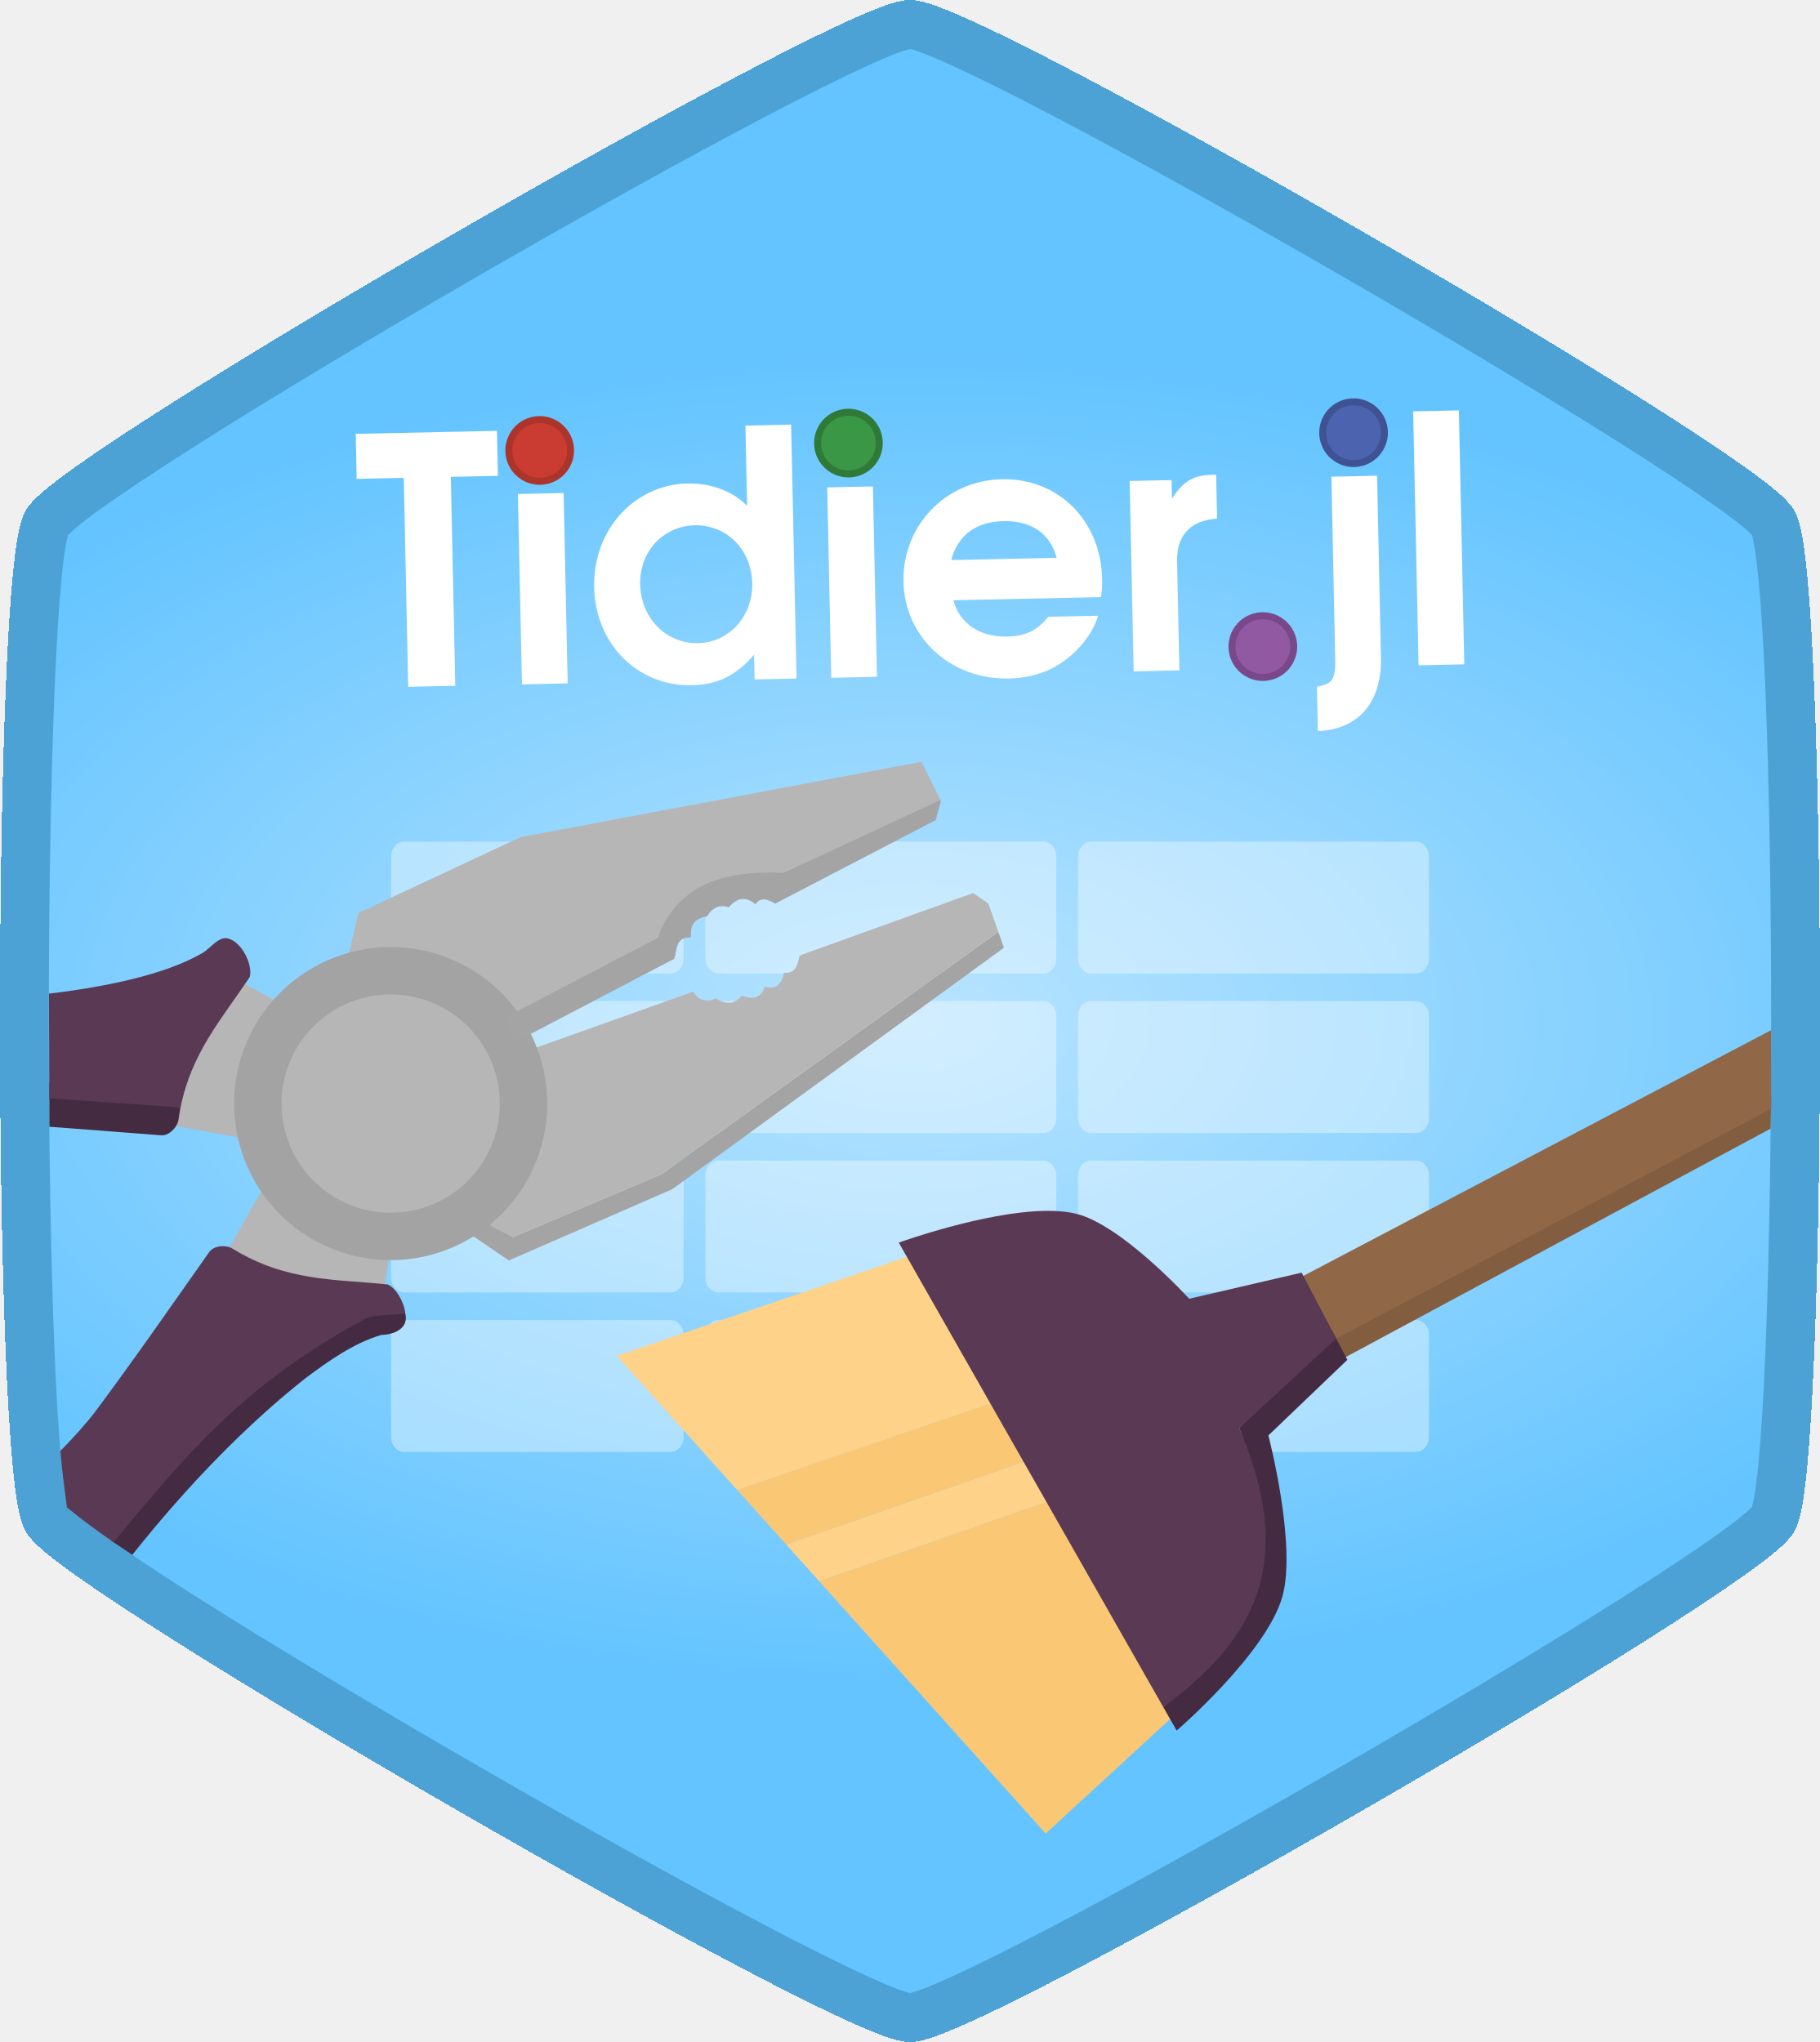
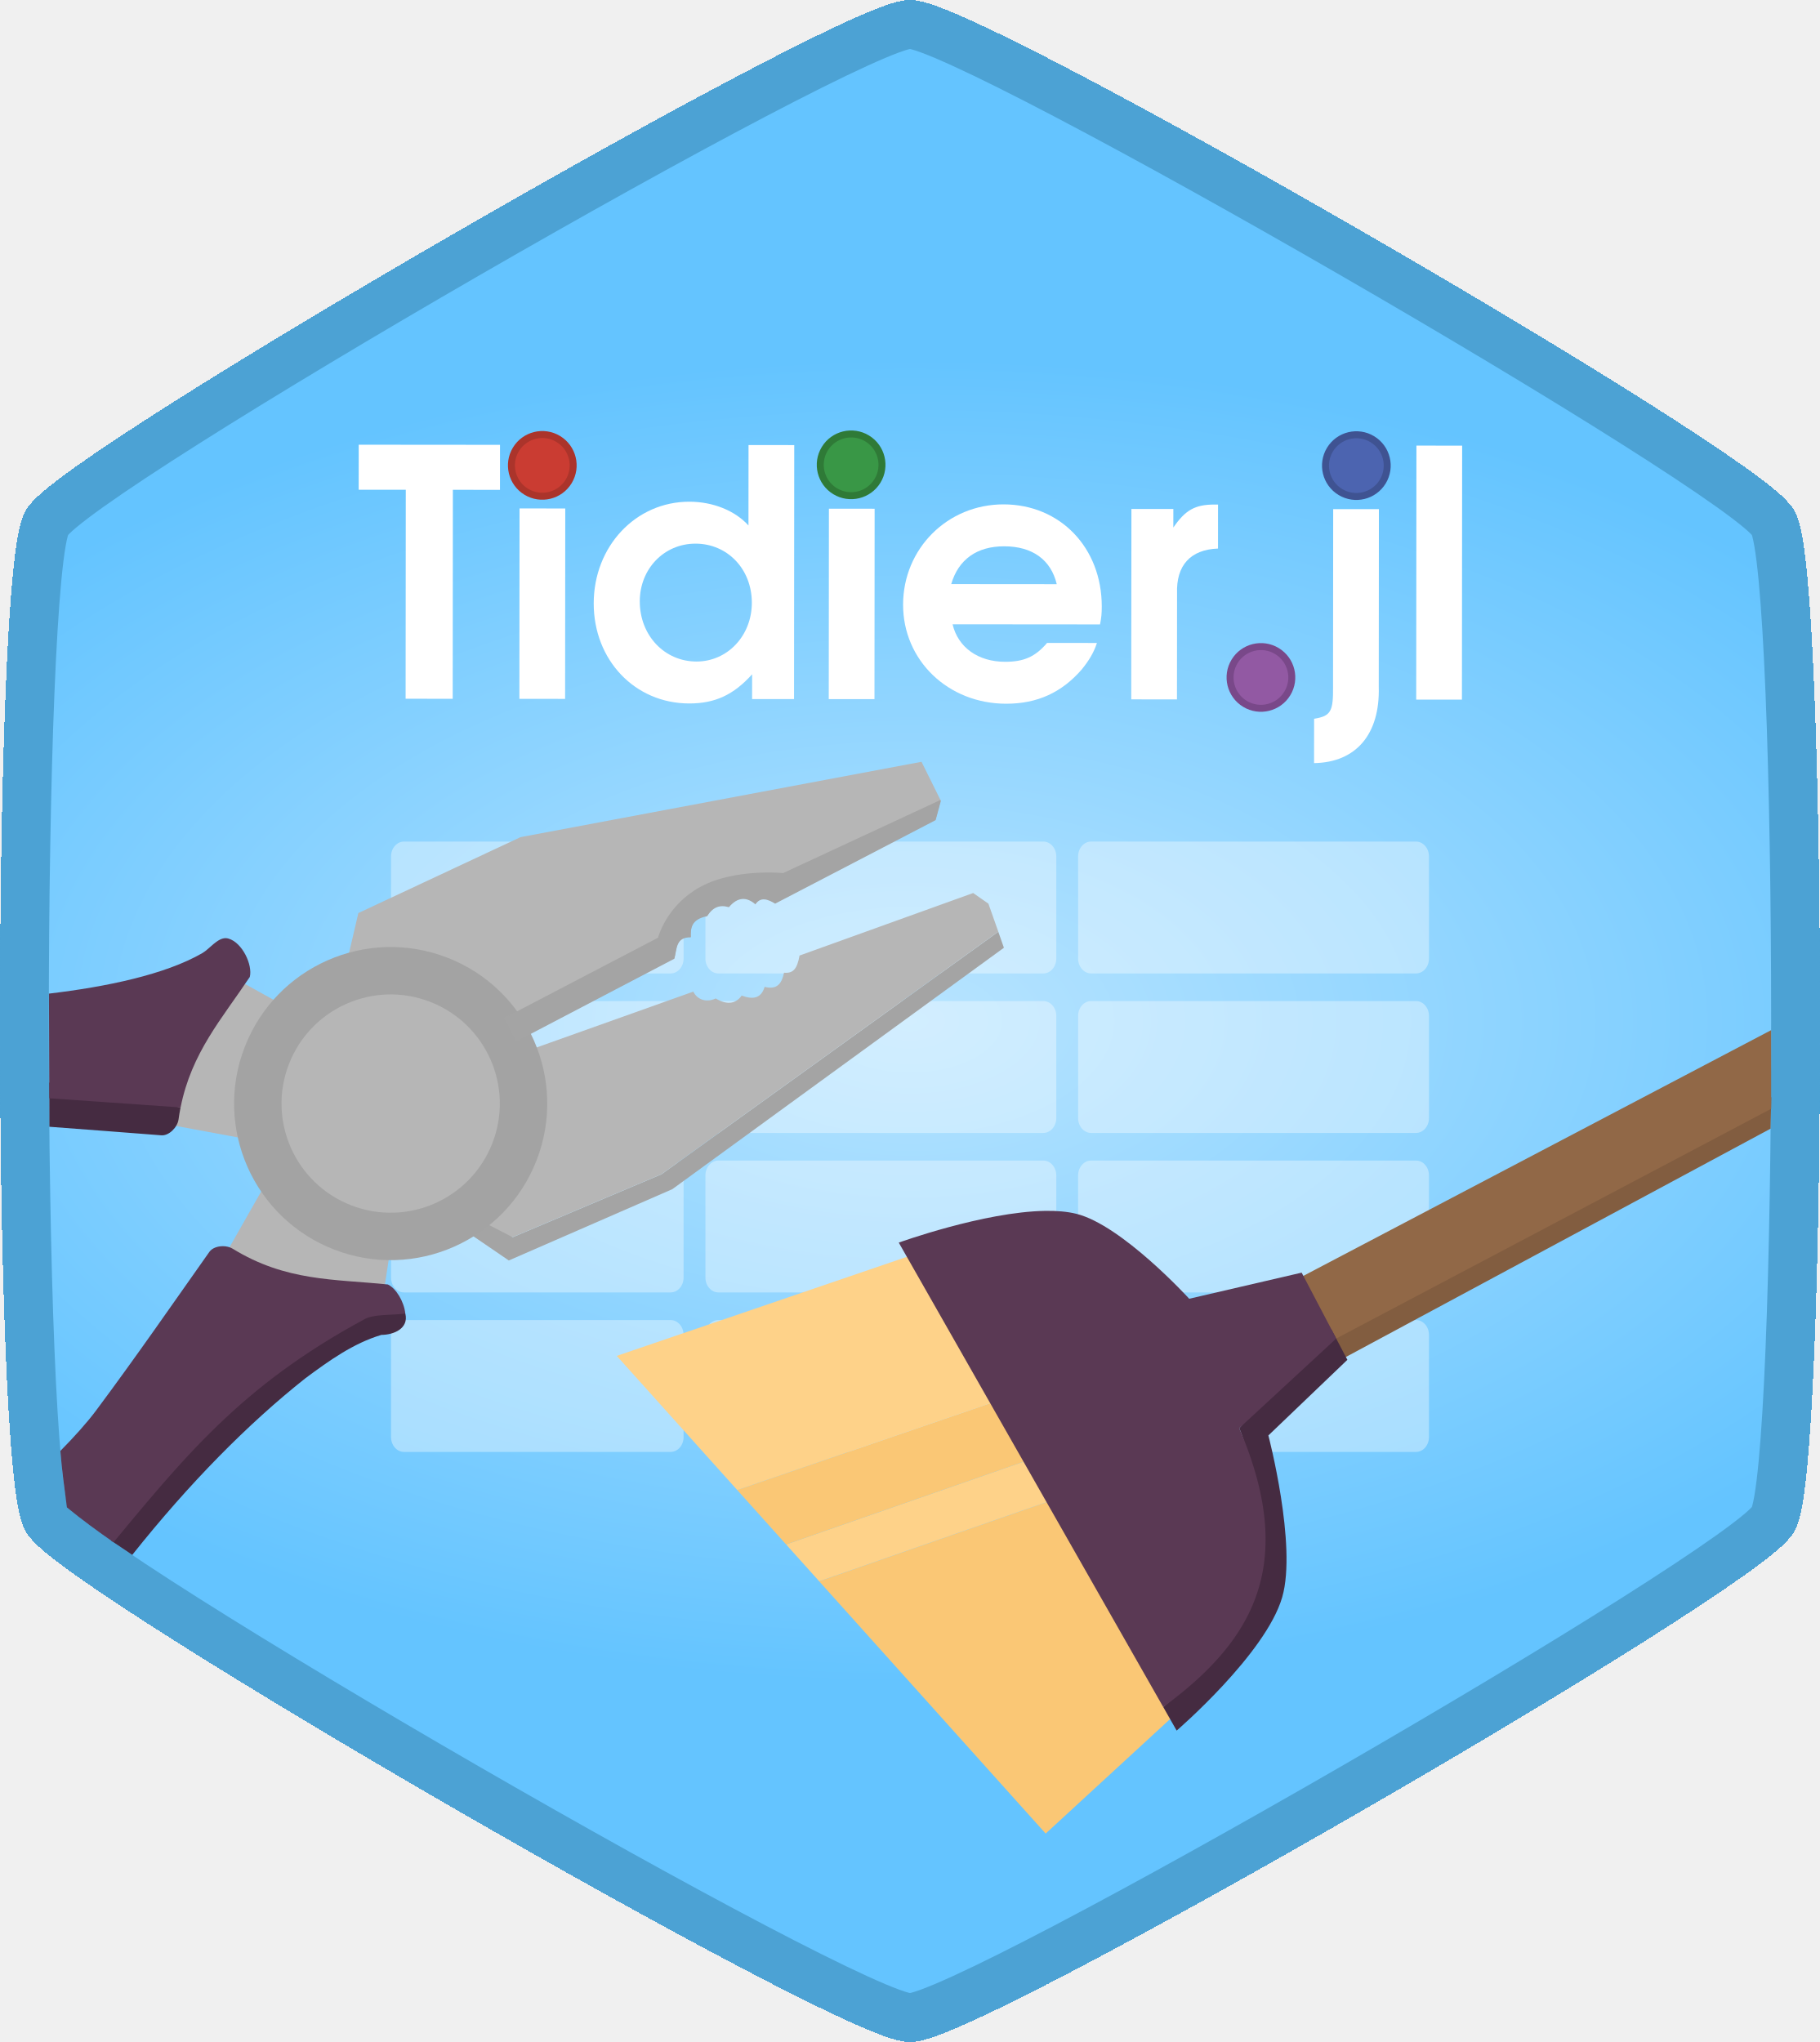
<svg xmlns="http://www.w3.org/2000/svg" xmlns:xlink="http://www.w3.org/1999/xlink" width="83.448mm" height="93.636mm" viewBox="0 0 83.448 93.636" version="1.1" id="svg5" xml:space="preserve">
  <defs id="defs2">
    <rect x="31.671" y="-63.965" width="161.68" height="54.831" id="rect6832" />
    <linearGradient id="linearGradient5116">
      <stop style="stop-color:#b8e4ff;stop-opacity:1;" offset="0" id="stop5112" />
      <stop style="stop-color:#64c4ff;stop-opacity:1;" offset="1" id="stop5114" />
    </linearGradient>
    <filter style="color-interpolation-filters:sRGB" id="filter9172" x="-0.014" y="-0.012" width="1.028" height="1.025">
      <feColorMatrix values="1 0 0 0 0 0 1 0 0 0 0 0 1 0 0 0 0 0 1000 -500 " id="feColorMatrix9170" />
    </filter>
    <filter style="color-interpolation-filters:sRGB" id="filter9172-6" x="-0.744" y="-0.661" width="2.488" height="2.322">
      <feColorMatrix values="1 0 0 0 0 0 1 0 0 0 0 0 1 0 0 0 0 0 1000 -500 " id="feColorMatrix9170-3" result="fbSourceGraphic" />
      <feColorMatrix result="fbSourceGraphicAlpha" in="fbSourceGraphic" values="0 0 0 -1 0 0 0 0 -1 0 0 0 0 -1 0 0 0 0 1 0" id="feColorMatrix9503" />
      <feGaussianBlur id="feGaussianBlur9505" result="result8" stdDeviation="23.421" in="fbSourceGraphic" />
      <feTurbulence id="feTurbulence9507" baseFrequency="0.015" numOctaves="2" type="fractalNoise" result="result7" seed="20" />
      <feComposite in2="result8" id="feComposite9509" in="fbSourceGraphic" operator="in" result="result6" />
      <feComposite in2="result7" id="feComposite9511" in="result6" operator="arithmetic" result="result2" k3="1" k1="0" k2="0" k4="0" />
      <feComposite in2="result6" id="feComposite9513" operator="in" in="result2" result="fbSourceGraphic" />
      <feComposite in2="fbSourceGraphic" id="feComposite9515" in="fbSourceGraphic" k2="2.5" operator="arithmetic" k1="0" k3="0" k4="0" />
    </filter>
    <linearGradient id="linearGradient1233">
      <stop id="stop1229" offset="0" style="stop-color:#838383;stop-opacity:1;" />
      <stop id="stop1231" offset="1" style="stop-color:#fefefe;stop-opacity:1" />
    </linearGradient>
    <filter color-interpolation-filters="sRGB" filterUnits="objectBoundingBox" height="1.108" width="1.084" y="-0.045" x="-0.042" id="Tzcz4vEdmITS7wQ3AsSx9hYNK6Mdtix6">
      <feGaussianBlur id="feGaussianBlur2" stdDeviation="4.294" in="SourceGraphic" />
      <feOffset id="feOffset4" result="pf_100_offsetBlur" dy="4" dx="0" />
      <feFlood id="feFlood6" flood-opacity="0.4" flood-color="#000000" />
      <feComposite id="feComposite8" result="pf_100_dropShadow" operator="in" in2="pf_100_offsetBlur" />
      <feBlend id="feBlend10" mode="normal" in2="pf_100_dropShadow" in="SourceGraphic" />
    </filter>
    <linearGradient gradientUnits="userSpaceOnUse" gradientTransform="matrix(244.6483,0,0,228.3384,1.352723,283.6432)" y2="0" x2="0.5" y1="1" x1="0.5" id="_lgradient_0-2">
      <stop id="stop15-9" style="stop-color:rgb(77,77,77)" stop-opacity="1" offset="0%" />
      <stop id="stop17-1" style="stop-color:rgb(51,51,51)" stop-opacity="1" offset="100%" />
    </linearGradient>
    <linearGradient gradientUnits="userSpaceOnUse" y2="-187.655" x2="594.392" y1="-187.655" x1="242.26" id="linearGradient1235" xlink:href="#linearGradient902" />
    <linearGradient y2="-385.173" x2="507.677" y1="263.901" x1="418.455" gradientUnits="userSpaceOnUse" id="linearGradient1237" xlink:href="#linearGradient902" />
    <linearGradient gradientUnits="userSpaceOnUse" gradientTransform="matrix(244.65,0,0,228.34,5.68,11.95)" y2="1" x2="0.517" y1="0" x1="0.517" id="linearGradient1366">
      <stop id="stop23-6" style="stop-color:rgb(255,255,255)" stop-opacity="1" offset="0%" />
      <stop id="stop25-1" style="stop-color:rgb(255,255,255)" stop-opacity="0.098" offset="12.5%" />
      <stop id="stop27-0" style="stop-color:rgb(0,0,0)" stop-opacity="0.098" offset="92.5%" />
      <stop id="stop29-6" style="stop-color:rgb(0,0,0)" stop-opacity="0.498" offset="100%" />
    </linearGradient>
    <filter id="filter890" style="color-interpolation-filters:sRGB">
      <feFlood id="feFlood880" result="flood" flood-color="rgb(0,0,0)" flood-opacity="0.498" />
      <feComposite id="feComposite882" result="composite1" operator="in" in2="SourceGraphic" in="flood" />
      <feGaussianBlur id="feGaussianBlur884" result="blur" stdDeviation="5.2" in="composite1" />
      <feOffset id="feOffset886" result="offset" dy="3" dx="2.8" />
      <feComposite id="feComposite888" result="composite2" operator="over" in2="offset" in="SourceGraphic" />
    </filter>
    <linearGradient id="linearGradient902" x1="0.181" y1="-0.028" x2="0.898" y2="0.881" gradientTransform="matrix(200,0,0,185,28,34)" gradientUnits="userSpaceOnUse">
      <stop offset="0%" stop-color="#f2f2f2" id="stop898" />
      <stop offset="100%" stop-color="#f9f9f9" id="stop900" />
    </linearGradient>
    <filter id="filter890-3" style="color-interpolation-filters:sRGB">
      <feFlood id="feFlood880-6" result="flood" flood-color="rgb(0,0,0)" flood-opacity="0.498" />
      <feComposite id="feComposite882-7" result="composite1" operator="in" in2="SourceGraphic" in="flood" />
      <feGaussianBlur id="feGaussianBlur884-5" result="blur" stdDeviation="5.2" in="composite1" />
      <feOffset id="feOffset886-3" result="offset" dy="3" dx="2.8" />
      <feComposite id="feComposite888-5" result="composite2" operator="over" in2="offset" in="SourceGraphic" />
    </filter>
    <linearGradient id="_lgradient_0-3" x1="0.5" y1="1" x2="0.5" y2="0" gradientTransform="matrix(244.6483,0,0,228.3384,5.68,11.95)" gradientUnits="userSpaceOnUse">
      <stop offset="0%" stop-opacity="1" style="stop-color:rgb(77,77,77)" id="stop15-6" />
      <stop offset="100%" stop-opacity="1" style="stop-color:rgb(51,51,51)" id="stop17-7" />
    </linearGradient>
    <radialGradient xlink:href="#linearGradient5116" id="radialGradient5120-2" cx="39.333" cy="46.897" fx="39.333" fy="46.897" r="37.779" gradientTransform="matrix(1.339872,0,0,0.748251,-13.36833,11.80631)" gradientUnits="userSpaceOnUse" />
    <filter style="color-interpolation-filters:sRGB" id="filter9172-9" x="-0.014" y="-0.012" width="1.028" height="1.025">
      <feColorMatrix values="1 0 0 0 0 0 1 0 0 0 0 0 1 0 0 0 0 0 1000 -500 " id="feColorMatrix9170-7" />
    </filter>
    <rect x="31.671" y="-63.965" width="161.68" height="54.831" id="rect6832-3" />
    <filter style="color-interpolation-filters:sRGB" id="filter9172-5" x="-0.014" y="-0.012" width="1.028" height="1.025">
      <feColorMatrix values="1 0 0 0 0 0 1 0 0 0 0 0 1 0 0 0 0 0 1000 -500 " id="feColorMatrix9170-4" />
    </filter>
    <rect x="31.671" y="-63.965" width="161.68" height="54.831" id="rect6832-7" />
    <filter style="color-interpolation-filters:sRGB" id="filter9172-9-5" x="-0.013" y="-0.013" width="1.025" height="1.025">
      <feColorMatrix values="1 0 0 0 0 0 1 0 0 0 0 0 1 0 0 0 0 0 1000 -500 " id="feColorMatrix9170-7-9" />
    </filter>
    <rect x="31.671" y="-63.965" width="161.68" height="54.831" id="rect6832-3-4" />
  </defs>
  <g id="layer1" transform="translate(-2.751926,-131.6194)">
    <g style="isolation:isolate;fill:url(#linearGradient1235);fill-opacity:1" transform="matrix(0.07901426,0,0,0.07901426,20.4529,116.1937)" id="g1227" />
    <path style="fill:url(#radialGradient5120-2);fill-opacity:1;stroke:#4ca2d4;stroke-width:2.084;stroke-linecap:round;stroke-linejoin:bevel;stroke-dasharray:none;stroke-opacity:1;paint-order:markers fill stroke;filter:url(#filter9172-9);stop-color:#000000" id="path234-3-6" d="m 76.156,68.157 c -1.276,2.209 -34.272,21.26 -36.823,21.26 -2.551,0 -35.547,-19.05 -36.823,-21.26 -1.276,-2.209 -1.276,-40.31 2e-7,-42.519 1.276,-2.209 34.272,-21.26 36.823,-21.26 2.551,0 35.547,19.05 36.823,21.26 1.276,2.209 1.276,40.31 -1e-6,42.519 z" transform="matrix(1.074774,0,0,1.074774,2.201414,128.0338)" />
    <g id="g58362-9" transform="matrix(0.6975394,0,0,0.8003468,16.9188,106.8635)" style="opacity:0.453;mix-blend-mode:screen">
      <rect y="88.286" x="5.393" height="7.556" width="19.231" id="rect884-3-8" style="isolation:isolate;fill:#cecece;fill-opacity:1;stroke:none;stroke-width:0;stroke-linecap:round;stroke-miterlimit:4;stroke-dasharray:none" ry="0.853" />
      <rect y="97.424" x="5.393" height="7.556" width="19.231" id="rect884-3-6-4" style="isolation:isolate;fill:#cecece;fill-opacity:1;stroke:none;stroke-width:0;stroke-linecap:round;stroke-miterlimit:4;stroke-dasharray:none" ry="0.853" />
      <rect y="106.562" x="5.393" height="7.556" width="19.231" id="rect884-3-6-7-8" style="isolation:isolate;fill:#cecece;fill-opacity:1;stroke:none;stroke-width:0;stroke-linecap:round;stroke-miterlimit:4;stroke-dasharray:none" ry="0.853" />
      <rect y="88.286" x="26.059" height="7.556" width="23.063" id="rect884-3-5-1" style="isolation:isolate;fill:#cecece;fill-opacity:1;stroke:none;stroke-width:0;stroke-linecap:round;stroke-miterlimit:4;stroke-dasharray:none" ry="0.853" />
      <rect y="97.424" x="26.059" height="7.556" width="23.063" id="rect884-3-6-3-0" style="isolation:isolate;fill:#cecece;fill-opacity:1;stroke:none;stroke-width:0;stroke-linecap:round;stroke-miterlimit:4;stroke-dasharray:none" ry="0.853" />
      <rect y="106.562" x="26.059" height="7.556" width="23.063" id="rect884-3-6-7-5-3" style="isolation:isolate;fill:#cecece;fill-opacity:1;stroke:none;stroke-width:0;stroke-linecap:round;stroke-miterlimit:4;stroke-dasharray:none" ry="0.853" />
      <rect y="88.286" x="50.557" height="7.556" width="23.063" id="rect884-3-5-5-0" style="isolation:isolate;fill:#cecece;fill-opacity:1;stroke:none;stroke-width:0;stroke-linecap:round;stroke-miterlimit:4;stroke-dasharray:none" ry="0.853" />
      <rect y="79.148" x="5.393" height="7.556" width="19.231" id="rect884-3-56-4" style="opacity:1;isolation:isolate;mix-blend-mode:screen;fill:#cecece;fill-opacity:1;stroke:none;stroke-width:0;stroke-linecap:round;stroke-miterlimit:4;stroke-dasharray:none" ry="0.853" />
      <rect y="79.148" x="26.059" height="7.556" width="23.063" id="rect884-3-5-11-4" style="opacity:1;isolation:isolate;mix-blend-mode:screen;fill:#cecece;fill-opacity:1;stroke:none;stroke-width:0;stroke-linecap:round;stroke-miterlimit:4;stroke-dasharray:none" ry="0.853" />
      <rect y="79.148" x="50.557" height="7.556" width="23.063" id="rect884-3-5-5-5-4" style="opacity:1;isolation:isolate;mix-blend-mode:screen;fill:#cecece;fill-opacity:1;stroke:none;stroke-width:0;stroke-linecap:round;stroke-miterlimit:4;stroke-dasharray:none" ry="0.853" />
      <rect y="97.424" x="50.557" height="7.556" width="23.063" id="rect884-3-6-3-5-4" style="isolation:isolate;fill:#cecece;fill-opacity:1;stroke:none;stroke-width:0;stroke-linecap:round;stroke-miterlimit:4;stroke-dasharray:none" ry="0.853" />
      <rect y="106.562" x="50.557" height="7.556" width="23.063" id="rect884-3-6-7-5-4-7" style="isolation:isolate;fill:#cecece;fill-opacity:1;stroke:none;stroke-width:0;stroke-linecap:round;stroke-miterlimit:4;stroke-dasharray:none" ry="0.853" />
    </g>
    <g id="g53041-0" transform="matrix(0.892942,0,0,0.892942,17.12286,141.4611)">
      <path id="path2647-3" style="fill:#fac775;fill-opacity:1;stroke:none;stroke-width:0.859;stroke-linecap:round;stroke-linejoin:bevel;stroke-opacity:0.419;paint-order:markers fill stroke;stop-color:#000000" d="m 38.329,65.878 -12.358,4.306 11.628,12.953 6.774,-6.234 z" />
      <path id="path4149-6" style="fill:#fed289;fill-opacity:1;stroke:none;stroke-width:0.859;stroke-linecap:round;stroke-linejoin:bevel;stroke-opacity:0.419;paint-order:markers fill stroke;stop-color:#000000" d="m 37.207,63.783 -12.936,4.507 1.7,1.893 12.358,-4.306 z" />
      <path id="path4152-1" style="fill:#fac775;fill-opacity:1;stroke:none;stroke-width:0.859;stroke-linecap:round;stroke-linejoin:bevel;stroke-opacity:0.419;paint-order:markers fill stroke;stop-color:#000000" d="m 35.583,60.753 -13.82,4.743 2.508,2.794 12.936,-4.507 z" />
      <path id="path4068-0" style="fill:#fed289;fill-opacity:1;stroke:none;stroke-width:0.859;stroke-linecap:round;stroke-linejoin:bevel;stroke-opacity:0.419;paint-order:markers fill stroke;stop-color:#000000" d="m 31.516,53.165 -15.939,5.442 6.186,6.89 13.82,-4.743 z" />
      <path id="path2651-6" style="fill:#825d40;fill-opacity:1;stroke:none;stroke-width:0.859;stroke-linecap:round;stroke-linejoin:bevel;stroke-opacity:0.419;paint-order:markers fill stroke;stop-color:#000000" d="M 74.858,45.324 50.666,57.028 51.727,59.355 74.821,46.938 Z" />
      <path id="path53031-3" style="fill:#916847;fill-opacity:1;stroke:none;stroke-width:0.859;stroke-linecap:round;stroke-linejoin:bevel;stroke-opacity:0.419;paint-order:markers fill stroke;stop-color:#000000" d="M 74.85,41.88 50.65,54.593 51.577,58.212 74.852,45.917 Z" />
      <path id="path2649-2" style="fill:#452b41;fill-opacity:1;stroke:none;stroke-width:0.859;stroke-linecap:round;stroke-linejoin:bevel;stroke-opacity:0.419;paint-order:markers fill stroke;stop-color:#000000" d="m 52.262,57.229 -4.725,5.089 c 1.923,4.498 -1.307,12.192 -3.901,14.32 l 0.689,1.211 c 0,0 4.581,-3.943 5.421,-6.854 0.767,-2.658 -0.711,-8.303 -0.711,-8.303 l 4.056,-3.883 z" />
      <path id="path1731" style="fill:#5a3954;fill-opacity:1;stroke:none;stroke-width:0.859;stroke-linecap:round;stroke-linejoin:bevel;stroke-opacity:0.419;paint-order:markers fill stroke;stop-color:#000000" d="m 37.57,51.16 c -3.156,0.051 -7.514,1.63 -7.514,1.63 L 43.635,76.638 c 0.056,-0.042 0.114,-0.083 0.17,-0.125 0.075,-0.056 0.148,-0.112 0.221,-0.168 0.073,-0.056 0.146,-0.113 0.218,-0.169 0.072,-0.056 0.144,-0.113 0.214,-0.169 0.071,-0.057 0.141,-0.114 0.21,-0.171 0.069,-0.057 0.138,-0.115 0.206,-0.173 0.068,-0.058 0.136,-0.115 0.203,-0.173 0.067,-0.058 0.132,-0.116 0.197,-0.175 0.065,-0.059 0.13,-0.118 0.194,-0.177 0.064,-0.059 0.127,-0.118 0.189,-0.177 0.062,-0.059 0.124,-0.12 0.184,-0.18 0.061,-0.06 0.12,-0.12 0.18,-0.18 0.059,-0.061 0.117,-0.122 0.175,-0.183 0.058,-0.061 0.115,-0.123 0.171,-0.184 0.056,-0.062 0.111,-0.124 0.166,-0.186 0.054,-0.062 0.108,-0.125 0.161,-0.188 0.053,-0.063 0.105,-0.126 0.156,-0.19 0.051,-0.064 0.101,-0.128 0.151,-0.192 0.049,-0.064 0.098,-0.129 0.146,-0.194 0.048,-0.065 0.094,-0.13 0.14,-0.196 0.046,-0.066 0.091,-0.132 0.135,-0.199 0.044,-0.067 0.088,-0.134 0.13,-0.201 0.042,-0.067 0.084,-0.135 0.125,-0.203 0.04,-0.068 0.08,-0.136 0.118,-0.205 0.039,-0.069 0.077,-0.138 0.114,-0.208 0.037,-0.07 0.072,-0.141 0.107,-0.211 0.035,-0.071 0.069,-0.142 0.102,-0.214 0.033,-0.072 0.064,-0.143 0.095,-0.216 0.031,-0.072 0.061,-0.145 0.09,-0.218 0.029,-0.073 0.057,-0.148 0.084,-0.222 0.027,-0.074 0.052,-0.149 0.077,-0.225 0.025,-0.075 0.049,-0.151 0.072,-0.228 0.023,-0.076 0.044,-0.153 0.065,-0.23 0.021,-0.077 0.041,-0.156 0.059,-0.234 0.018,-0.078 0.036,-0.158 0.052,-0.237 0.016,-0.08 0.032,-0.16 0.046,-0.24 0.014,-0.081 0.028,-0.162 0.039,-0.244 0.012,-0.082 0.023,-0.164 0.032,-0.247 0.01,-0.083 0.018,-0.167 0.025,-0.251 0.007,-0.084 0.014,-0.169 0.019,-0.255 0.005,-0.085 0.009,-0.171 0.012,-0.258 0.003,-0.087 0.004,-0.174 0.005,-0.262 4.08e-4,-0.088 -3.91e-4,-0.176 -0.002,-0.265 -0.002,-0.089 -0.005,-0.179 -0.009,-0.27 -0.004,-0.09 -0.01,-0.181 -0.017,-0.273 -0.007,-0.092 -0.015,-0.184 -0.024,-0.277 -0.009,-0.093 -0.02,-0.187 -0.032,-0.281 -0.012,-0.094 -0.025,-0.19 -0.039,-0.285 -0.014,-0.096 -0.03,-0.192 -0.046,-0.289 -0.017,-0.097 -0.035,-0.195 -0.054,-0.293 -0.019,-0.099 -0.04,-0.198 -0.062,-0.298 -0.022,-0.1 -0.046,-0.2 -0.07,-0.302 -0.025,-0.101 -0.05,-0.204 -0.077,-0.307 -0.027,-0.103 -0.056,-0.207 -0.086,-0.311 -0.03,-0.105 -0.062,-0.21 -0.095,-0.316 -0.033,-0.106 -0.066,-0.213 -0.102,-0.321 -0.035,-0.108 -0.072,-0.216 -0.11,-0.325 -0.038,-0.109 -0.078,-0.219 -0.119,-0.33 -0.041,-0.111 -0.083,-0.223 -0.127,-0.335 -0.044,-0.112 -0.089,-0.226 -0.136,-0.34 -0.047,-0.114 -0.095,-0.229 -0.144,-0.345 l 4.98,-4.602 -1.775,-3.383 -5.775,1.341 c 0,0 -3.452,-3.785 -5.801,-4.364 -0.467,-0.115 -1.01,-0.158 -1.595,-0.149 z" />
    </g>
-     <g id="g53463-0" transform="matrix(1.139946,0.6581482,-0.6581482,1.139946,30.08725,113.3101)">
+     <g id="g53463-0" transform="matrix(1.125114,0.6831941,-0.6831941,1.125114,31.06755,114.0611)">
      <g aria-label="Tidier.jl" transform="matrix(0.5119893,-0.3103028,0.3103028,0.5119893,-14.60342,85.60177)" id="text6830-6" style="font-weight:600;font-size:20px;font-family:'URW Gothic';-inkscape-font-specification:'URW Gothic, Semi-Bold';text-align:center;white-space:pre;fill:#ffffff;stroke-width:1.844;stroke-linecap:round;stroke-linejoin:bevel;stroke-opacity:0.419;paint-order:markers fill stroke">
        <path d="m 82.691,-46.685 h 2.74 v -12.16 h 2.74 v -2.62 h -8.22 v 2.62 h 2.74 z" id="path492" />
        <path d="m 89.311,-46.685 h 2.66 v -11.08 h -2.66 z m 0,-12.28 h 2.66 v -2.5 h -2.66 z" id="path494" />
        <path d="m 105.291,-61.465 h -2.66 v 4.68 c -0.78,-0.86 -2.06,-1.38 -3.44,-1.38 -3.12,0 -5.56,2.6 -5.56,5.92 0,3.3 2.4,5.82 5.56,5.82 1.5,0 2.58,-0.5 3.66,-1.7 v 1.44 h 2.44 z m -5.74,5.74 c 1.86,0 3.28,1.48 3.28,3.44 0,1.92 -1.42,3.42 -3.22,3.42 -1.86,0 -3.3,-1.52 -3.3,-3.5 0,-1.9 1.42,-3.36 3.24,-3.36 z" id="path496" />
        <path d="m 107.311,-46.685 h 2.66 v -11.08 h -2.66 z m 0,-12.28 h 2.66 v -2.5 h -2.66 z" id="path498" />
        <path d="m 123.091,-51.045 c 0.08,-0.4 0.1,-0.64 0.1,-1.04 0,-3.42 -2.42,-5.94 -5.72,-5.94 -3.26,0 -5.84,2.58 -5.84,5.84 0,3.24 2.62,5.76 6,5.76 1.82,0 3.24,-0.66 4.4,-2 0.42,-0.52 0.7,-0.98 0.88,-1.54 h -2.9 c -0.68,0.8 -1.34,1.1 -2.44,1.1 -1.58,0 -2.74,-0.84 -3.06,-2.18 z m -8.66,-2.34 c 0.42,-1.44 1.5,-2.2 3.08,-2.2 1.64,0 2.72,0.78 3.06,2.2 z" id="path500" />
        <path d="m 124.911,-46.685 h 2.66 v -6.16 c -0.06,-1.64 0.78,-2.56 2.38,-2.62 v -2.56 h -0.2 c -1.14,0 -1.7,0.32 -2.4,1.34 v -1.08 h -2.44 z" id="path502" />
        <path d="m 131.051,-46.685 h 2.66 v -2.56 h -2.66 z" id="path504" />
        <path d="m 136.651,-57.765 v 10.28 c 0.02,1.5 -0.12,1.76 -1.1,1.92 v 2.58 c 2.44,-0.04 3.84,-1.68 3.76,-4.44 v -10.34 z m 0,-1.2 h 2.66 v -2.5 h -2.66 z" id="path506" />
        <path d="m 141.491,-46.685 h 2.66 v -14.78 h -2.66 z" id="path508" />
      </g>
      <circle style="fill:#ca3c32;fill-opacity:1;stroke:#ab342b;stroke-width:0.243;stroke-linecap:round;stroke-linejoin:bevel;stroke-dasharray:none;stroke-opacity:1;paint-order:markers fill stroke;stop-color:#000000" id="path7164-1" cx="13.097" cy="26.62" r="1.075" />
      <circle style="fill:#399746;fill-opacity:1;stroke:#2f7a37;stroke-width:0.243;stroke-linecap:round;stroke-linejoin:bevel;stroke-dasharray:none;stroke-opacity:1;paint-order:markers fill stroke;stop-color:#000000" id="path7164-45-5" cx="22.282" cy="21.02" r="1.075" />
      <circle style="fill:#4c64b0;fill-opacity:1;stroke:#3f5392;stroke-width:0.243;stroke-linecap:round;stroke-linejoin:bevel;stroke-dasharray:none;stroke-opacity:1;paint-order:markers fill stroke;stop-color:#000000" id="path7164-3-5" cx="37.339" cy="11.909" r="1.075" />
      <circle style="fill:#9259a3;fill-opacity:1;stroke:#794889;stroke-width:0.243;stroke-linecap:round;stroke-linejoin:bevel;stroke-dasharray:none;stroke-opacity:1;paint-order:markers fill stroke;stop-color:#000000" id="path7164-0-4" cx="38.328" cy="19.942" r="1.075" />
    </g>
    <path id="path456-3-5" style="fill:#a4a4a4;fill-opacity:1;stroke:none;stroke-width:1.119;stroke-linecap:round;stroke-linejoin:bevel;paint-order:markers fill stroke;stop-color:#000000" d="m 48.525,174.345 -15.444,11.122 -6.826,2.888 -1.299,-1.173 -0.918,0.842 2.043,1.394 7.497,-3.269 15.204,-11.071 z" />
    <path id="path1166" style="fill:#b6b6b6;fill-opacity:1;stroke:none;stroke-width:1.119;stroke-linecap:round;stroke-linejoin:bevel;paint-order:markers fill stroke;stop-color:#000000" d="m 45.004,166.551 -18.387,3.456 -7.434,3.481 -1.27,5.431 -4.938,-2.741 -3.005,0.829 0.423,6.163 5.507,1.023 -2.829,4.977 2.93,5.659 4.202,-3.017 0.887,-5.804 2.949,2.012 0.867,-0.367 1.349,0.698 6.826,-2.888 15.444,-11.122 -0.454,-1.285 -0.699,-0.487 -7.96,2.867 c -0.112,0.615 -0.289,0.824 -0.712,0.788 -0.097,0.465 -0.298,0.801 -0.889,0.648 -0.166,0.545 -0.546,0.585 -1.053,0.401 -0.273,0.381 -0.674,0.441 -1.189,0.131 -0.42,0.196 -0.839,0.069 -1.029,-0.314 l -8.016,2.858 -0.279,-0.504 7.427,-3.887 c 0.119,-0.428 0.052,-0.997 0.754,-0.98 -0.013,-0.42 0.015,-0.825 0.747,-0.97 0.269,-0.418 0.577,-0.536 0.999,-0.412 0.409,-0.487 0.824,-0.473 1.214,-0.132 0.241,-0.354 0.565,-0.238 0.906,-0.031 l 7.358,-3.83 0.236,-0.873 z" />
    <circle style="fill:#a3a3a3;fill-opacity:1;stroke:none;stroke-width:1.503;stroke-linecap:round;stroke-linejoin:bevel;paint-order:markers fill stroke;stop-color:#000000" id="path1214-6-6" cx="162.417" cy="-85.167" r="7.178" transform="rotate(111.2015)" />
    <circle style="fill:#b6b6b6;fill-opacity:1;stroke:none;stroke-width:1.048;stroke-linecap:round;stroke-linejoin:bevel;paint-order:markers fill stroke;stop-color:#000000" id="path1214-6-7-9" cx="162.417" cy="-85.167" r="5.004" transform="rotate(111.2015)" />
    <path id="path3981-3" style="fill:#452b41;fill-opacity:1;stroke:none;stroke-width:2.484;stroke-linecap:round;stroke-linejoin:bevel;paint-order:markers fill stroke;stop-color:#000000" d="m 11.032,182.4 -6.02,-1.141 0.004,2.028 c 1.75,0.126 3.45,0.266 5.132,0.392 0.357,0.027 0.741,-0.372 0.79,-0.727 0.026,-0.189 0.057,-0.373 0.093,-0.552 z" />
    <path id="path2274" style="fill:#5a3954;fill-opacity:1;stroke:none;stroke-width:2.484;stroke-linecap:round;stroke-linejoin:bevel;paint-order:markers fill stroke;stop-color:#000000" d="m 13.099,174.638 c -0.39,-4.3e-4 -0.744,0.498 -1.071,0.687 -1.707,0.985 -4.399,1.544 -7.031,1.857 l 0.015,4.799 6.02,0.42 c 0.502,-2.518 1.898,-4.069 3.173,-5.983 0.138,-0.544 -0.337,-1.58 -0.984,-1.762 -0.041,-0.012 -0.082,-0.017 -0.122,-0.017 z" />
    <path id="path3986-7" style="fill:#452b41;fill-opacity:1;stroke:none;stroke-width:2.484;stroke-linecap:round;stroke-linejoin:bevel;paint-order:markers fill stroke;stop-color:#000000" d="M 21.335,191.851 C 16.995,190.385 9.699,199.111 7.852,202.27 l 0.964,0.649 c 2.612,-3.284 5.304,-6.012 7.939,-8.1 1.072,-0.794 2.192,-1.604 3.484,-1.988 0.56,-0.002 1.268,-0.29 1.097,-0.981 z" />
    <path id="path2131" style="fill:#5a3954;fill-opacity:1;stroke:none;stroke-width:2.484;stroke-linecap:round;stroke-linejoin:bevel;paint-order:markers fill stroke;stop-color:#000000" d="m 12.962,188.764 c -0.242,0.001 -0.487,0.087 -0.61,0.26 -1.663,2.353 -3.344,4.792 -5.199,7.28 -0.412,0.553 -1.009,1.215 -1.633,1.847 0.064,0.856 0.187,1.724 0.3,2.589 0.702,0.581 1.417,1.102 2.137,1.601 0.289,-0.35 0.582,-0.704 0.862,-1.04 0.217,-0.26 0.431,-0.516 0.645,-0.768 0.214,-0.252 0.426,-0.501 0.638,-0.745 0.106,-0.122 0.212,-0.244 0.318,-0.365 0.106,-0.121 0.212,-0.24 0.319,-0.359 0.106,-0.119 0.213,-0.237 0.32,-0.355 0.107,-0.117 0.214,-0.233 0.322,-0.349 0.108,-0.116 0.217,-0.231 0.326,-0.345 0.109,-0.114 0.218,-0.228 0.329,-0.341 0.11,-0.113 0.222,-0.224 0.334,-0.336 0.112,-0.111 0.225,-0.222 0.339,-0.332 0.114,-0.11 0.228,-0.219 0.344,-0.328 0.116,-0.109 0.233,-0.216 0.351,-0.324 0.118,-0.107 0.238,-0.215 0.359,-0.321 0.121,-0.106 0.244,-0.212 0.367,-0.317 0.124,-0.105 0.249,-0.21 0.376,-0.314 0.127,-0.104 0.255,-0.208 0.386,-0.311 0.13,-0.103 0.263,-0.205 0.397,-0.308 0.134,-0.102 0.27,-0.204 0.408,-0.305 0.138,-0.101 0.278,-0.203 0.42,-0.303 0.142,-0.101 0.286,-0.201 0.433,-0.301 0.147,-0.1 0.296,-0.199 0.447,-0.298 0.151,-0.099 0.305,-0.198 0.461,-0.296 0.156,-0.098 0.315,-0.196 0.476,-0.294 0.161,-0.098 0.325,-0.196 0.492,-0.293 0.167,-0.097 0.337,-0.194 0.51,-0.291 0.173,-0.097 0.348,-0.193 0.526,-0.29 0.018,-0.01 0.036,-0.019 0.055,-0.028 0.019,-0.009 0.038,-0.018 0.058,-0.025 0.04,-0.016 0.082,-0.029 0.126,-0.042 0.044,-0.012 0.089,-0.024 0.136,-0.033 0.047,-0.01 0.095,-0.017 0.144,-0.025 0.049,-0.007 0.1,-0.013 0.152,-0.019 0.052,-0.005 0.104,-0.01 0.158,-0.014 0.106,-0.009 0.215,-0.015 0.325,-0.02 0.11,-0.005 0.22,-0.011 0.329,-0.018 0.054,-0.003 0.108,-0.009 0.162,-0.013 0.053,-0.004 0.106,-0.01 0.158,-0.016 0.024,-0.003 0.046,-0.006 0.07,-0.01 -0.059,-0.551 -0.425,-1.154 -0.799,-1.33 -2.451,-0.252 -4.669,-0.132 -7.12,-1.642 -0.124,-0.076 -0.289,-0.115 -0.455,-0.114 z" />
    <path id="path5975-6" style="fill:#a4a4a4;fill-opacity:1;stroke:none;stroke-width:1.119;stroke-linecap:round;stroke-linejoin:bevel;paint-order:markers fill stroke;stop-color:#000000" d="m 45.866,168.305 -7.209,3.35 c 0,0 -0.138,-0.014 -0.37,-0.022 -0.116,-0.004 -0.255,-0.007 -0.412,-0.004 -0.157,0.001 -0.333,0.007 -0.52,0.02 -0.187,0.012 -0.387,0.032 -0.593,0.06 -0.206,0.028 -0.42,0.065 -0.634,0.115 -0.107,0.025 -0.215,0.052 -0.322,0.083 -0.107,0.031 -0.214,0.065 -0.32,0.103 -0.106,0.038 -0.21,0.079 -0.312,0.125 -0.103,0.045 -0.204,0.094 -0.303,0.148 -0.098,0.053 -0.192,0.109 -0.281,0.167 -0.089,0.058 -0.174,0.117 -0.255,0.178 -0.08,0.061 -0.157,0.124 -0.229,0.187 -0.072,0.064 -0.14,0.128 -0.204,0.193 -0.128,0.13 -0.241,0.261 -0.34,0.389 -0.099,0.129 -0.184,0.254 -0.256,0.374 -0.073,0.119 -0.133,0.232 -0.182,0.334 -0.05,0.102 -0.088,0.193 -0.118,0.269 -0.06,0.152 -0.083,0.245 -0.083,0.245 l -7.043,3.677 0.541,1.081 7.251,-3.796 c 0.119,-0.428 0.052,-0.997 0.754,-0.979 -0.013,-0.42 0.015,-0.825 0.747,-0.97 0.269,-0.418 0.577,-0.537 1,-0.413 0.409,-0.487 0.824,-0.473 1.214,-0.132 0.241,-0.354 0.565,-0.238 0.906,-0.031 l 7.358,-3.829 0.237,-0.873 z" />
    <g transform="matrix(0.3041421,0,0,0.2829263,-73.90936,-20.30035)" id="g927-0" style="isolation:isolate" />
  </g>
</svg>
